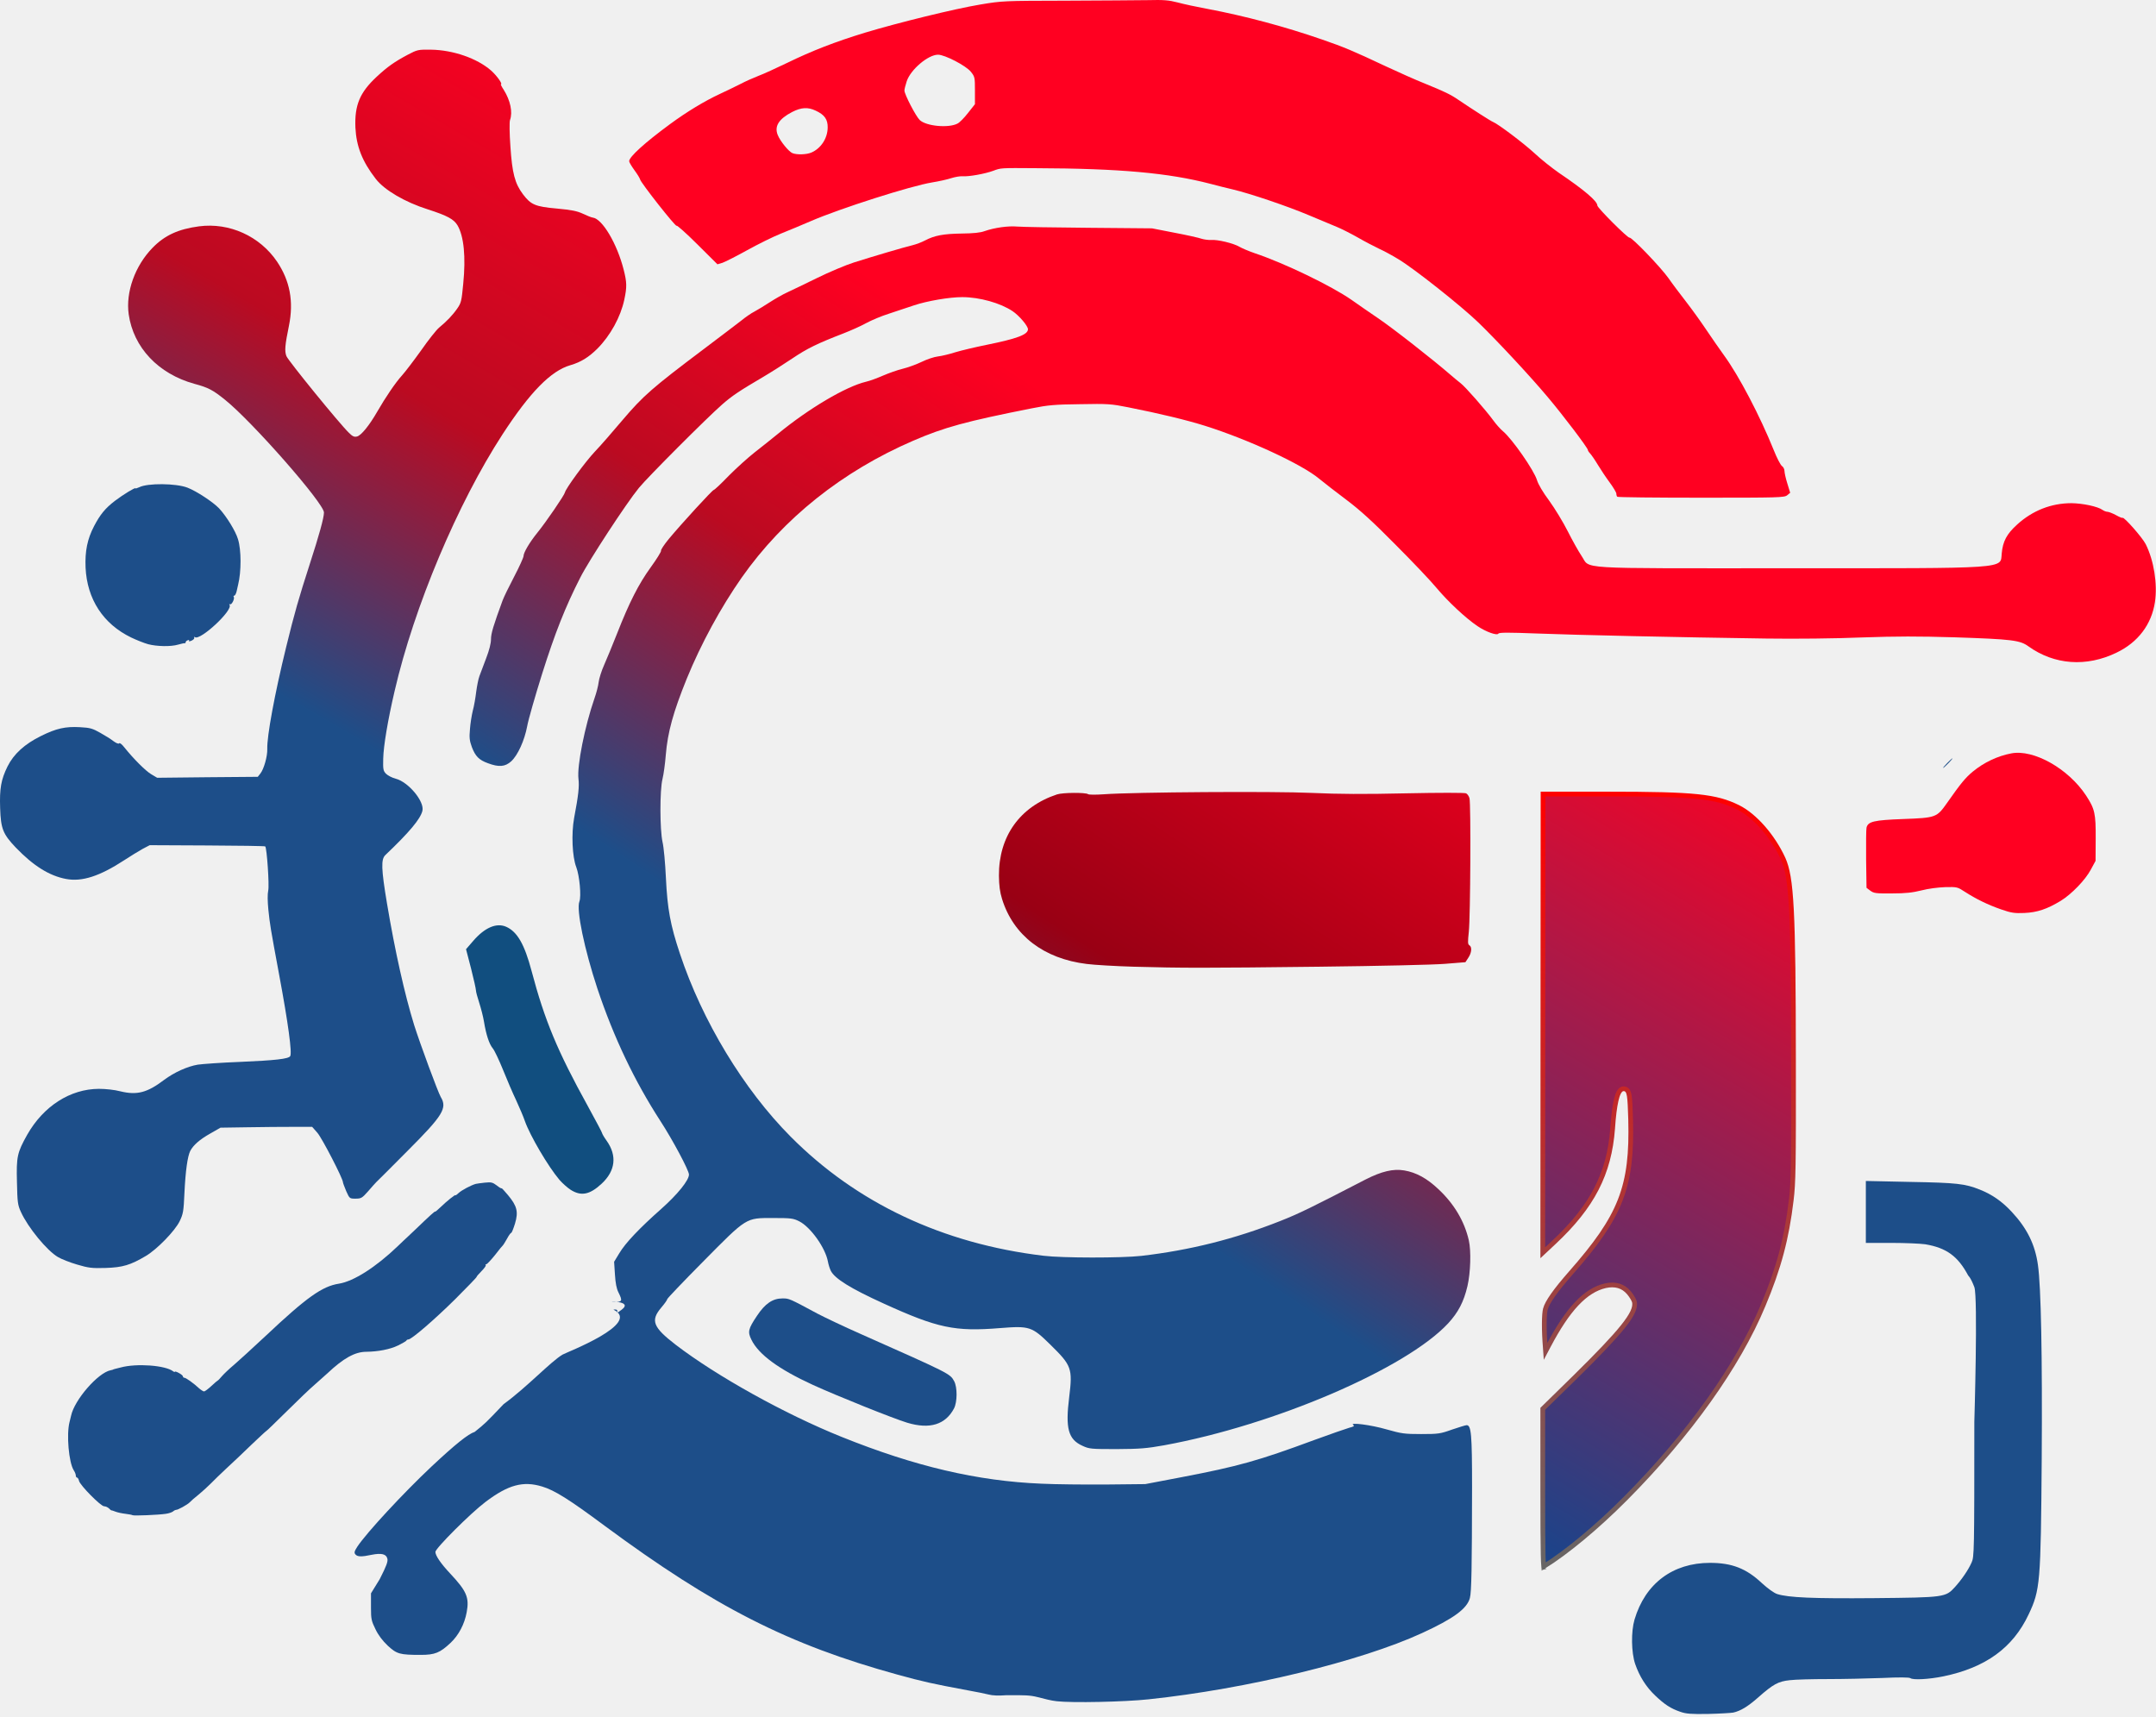
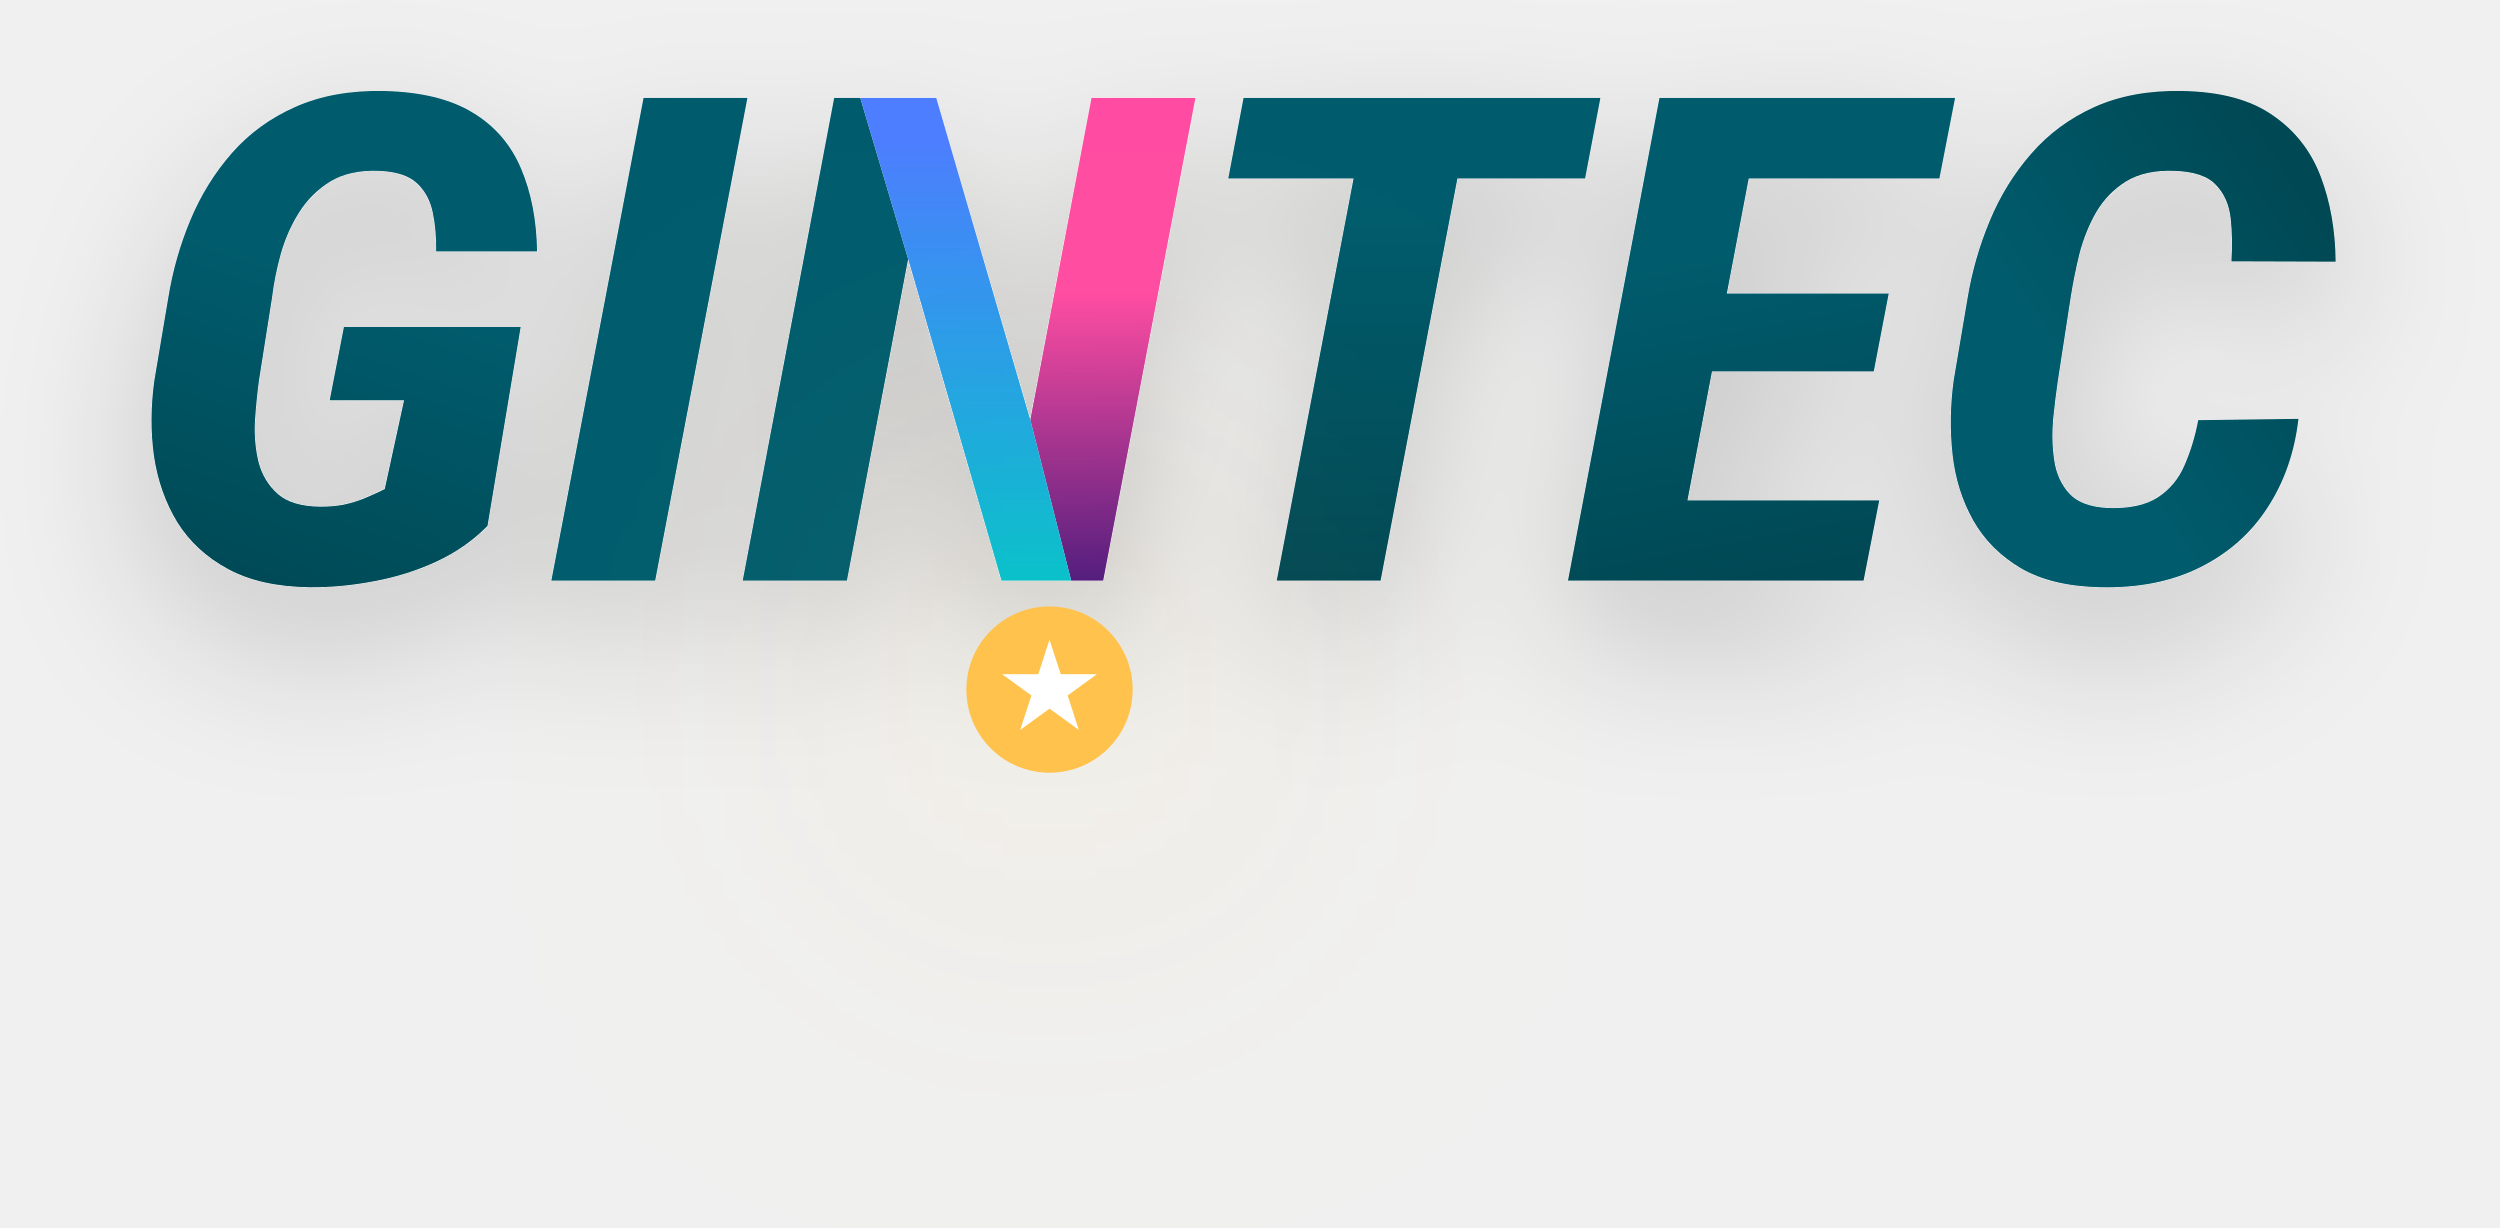
- <svg xmlns="http://www.w3.org/2000/svg" width="456" height="363" viewBox="0 0 456 363" fill="none">
-   <path d="M355.369 362.05C353.332 361.356 352.042 360.488 350.092 358.638C348.141 356.787 346.765 354.589 345.847 351.957C345.015 349.499 344.958 345.103 345.704 342.558C347.969 334.923 353.791 330.556 361.678 330.556C366.296 330.556 369.336 331.742 372.605 334.808C373.896 335.993 375.187 336.919 375.875 337.15C378.227 337.902 383.475 338.133 396.41 338.018C411.266 337.873 411.496 337.844 413.474 335.675C414.88 334.113 416.314 332.06 417.002 330.47C417.547 329.284 417.576 328.272 417.576 300.74C417.576 300.74 418.363 274.285 417.576 272.225C416.789 270.164 416.285 269.795 416.285 269.795C414.105 265.689 411.668 263.925 407.194 263.173C406.19 263.028 402.978 262.883 400.024 262.883H394.632V256.348V249.783L404.039 249.985C413.819 250.159 415.625 250.361 418.723 251.605C421.333 252.646 423.426 254.092 425.491 256.319C428.704 259.76 430.424 263.202 431.027 267.54C431.686 272.109 431.973 286.858 431.83 308.577C431.629 334.865 431.514 336.282 429.048 341.488C425.721 348.545 419.956 352.709 411.037 354.56C407.939 355.196 404.584 355.37 404.039 354.936C403.809 354.762 401.658 354.733 398.073 354.907C395.005 355.023 389.842 355.138 386.601 355.138C383.36 355.138 379.747 355.225 378.571 355.37C376.104 355.63 375.072 356.179 371.802 359.071C369.623 360.98 368.131 361.877 366.583 362.224C366.095 362.31 363.686 362.455 361.248 362.513C357.577 362.571 356.602 362.484 355.369 362.05Z" fill="#1D4E89" />
-   <path d="M223.498 359.823C222.208 359.679 221.189 359.38 219.483 358.956C217.778 358.531 216.778 358.531 212.829 358.551C211.252 358.667 209.933 358.638 209.101 358.406C208.384 358.233 206.462 357.828 204.799 357.539C197.027 356.093 195.392 355.717 189.885 354.213C166.741 347.85 151.139 339.897 127.851 322.69C120.422 317.166 117.296 315.2 114.686 314.419C110.643 313.175 107.488 314.043 102.698 317.658C99.515 320.058 92.087 327.491 92.087 328.243C92.087 329.024 93.234 330.701 95.213 332.812C98.683 336.514 99.285 337.873 98.712 340.967C98.253 343.512 97.019 345.855 95.299 347.474C93.062 349.586 91.972 350.019 88.989 350.019C84.544 350.019 83.942 349.846 82.02 348.082C80.901 347.012 80.012 345.855 79.41 344.582C78.55 342.847 78.464 342.385 78.464 340.129L78.464 337L80.299 334.027C81.733 331.221 82.077 330.267 81.934 329.689C81.704 328.676 80.672 328.445 78.607 328.85C76.456 329.313 75.596 329.284 75.165 328.763C74.879 328.416 74.936 328.127 75.567 327.144C77.546 324.165 85.318 315.778 91.284 310.168C96.389 305.396 98.999 303.314 100.404 302.851C102.698 301 102.698 301 106.5 297C108.5 295.5 108.545 299.329 106.5 297C111.545 293.329 116.447 288.004 119 286.5C119.717 286.066 135.852 279.917 129.743 277C131.608 276.711 129.378 278.591 131.5 277C134.081 275.033 127.851 275.29 129.743 275.348C131.636 275.406 131.722 275.203 130.805 273.353C130.403 272.572 130.174 271.415 130.059 269.535L129.887 266.874L130.977 265.081C132.267 262.912 135.193 259.818 139.896 255.653C143.309 252.617 145.718 249.638 145.718 248.423C145.718 247.556 142.248 241.049 139.667 237.087C134.189 228.613 129.829 219.475 126.359 209.121C123.606 200.792 121.856 192.434 122.545 190.67C122.975 189.571 122.573 185.233 121.885 183.411C121.025 181.213 120.824 176.326 121.426 173.029C122.344 168.171 122.545 166.349 122.344 164.7C122.028 161.924 123.692 153.595 125.728 147.724C126.13 146.596 126.531 145.063 126.617 144.283C126.703 143.531 127.22 141.882 127.765 140.668C128.309 139.453 129.543 136.445 130.518 133.987C133.099 127.393 135.078 123.518 137.63 119.99C138.892 118.255 139.867 116.664 139.81 116.49C139.724 116.317 140.47 115.189 141.445 114.003C144.141 110.764 150.68 103.621 150.967 103.621C151.11 103.621 152.544 102.291 154.121 100.642C155.728 99.023 158.223 96.767 159.628 95.668C161.062 94.569 163.27 92.776 164.561 91.735C171.071 86.385 178.901 81.757 183.146 80.745C183.949 80.572 185.555 79.965 186.759 79.444C187.964 78.923 189.828 78.258 190.918 77.998C192.008 77.738 193.815 77.073 194.904 76.552C196.023 76.002 197.572 75.482 198.346 75.395C199.149 75.308 200.812 74.903 202.074 74.499C203.336 74.123 206.233 73.429 208.527 72.966C215.124 71.635 217.418 70.768 217.418 69.64C217.418 68.946 215.583 66.777 214.177 65.823C211.596 64.087 207.179 62.844 203.508 62.844C200.784 62.844 196.08 63.654 193.327 64.579C191.979 65.013 189.599 65.823 188.021 66.343C186.444 66.835 184.264 67.76 183.146 68.368C182.056 68.975 179.905 69.929 178.413 70.508C172.878 72.648 170.727 73.689 167.515 75.858C165.708 77.073 162.926 78.837 161.349 79.762C156.473 82.625 154.81 83.724 152.745 85.546C149.59 88.293 136.942 100.96 135.135 103.187C132.497 106.397 124.495 118.631 122.717 122.188C119.562 128.377 117.411 133.814 114.658 142.518C113.166 147.29 111.732 152.264 111.503 153.595C110.929 156.631 109.524 159.726 108.119 161.027C106.828 162.184 105.537 162.3 103.214 161.432C101.293 160.738 100.547 159.957 99.802 158.02C99.314 156.66 99.228 156.053 99.4 154.202C99.486 152.988 99.773 151.223 100.002 150.298C100.26 149.373 100.576 147.551 100.719 146.307C100.891 145.063 101.178 143.56 101.408 142.981C101.608 142.403 102.239 140.725 102.813 139.251C103.473 137.544 103.845 136.098 103.845 135.202C103.845 133.987 104.362 132.281 106.283 127.046C106.541 126.323 107.66 124.039 108.75 121.956C109.839 119.874 110.729 117.908 110.729 117.618C110.729 116.866 112.019 114.697 113.654 112.673C115.489 110.417 119.361 104.749 119.476 104.171C119.648 103.332 123.749 97.721 125.814 95.523C126.961 94.338 129.6 91.301 131.722 88.785C136.053 83.695 137.975 82.018 148.73 73.92C152.2 71.317 155.785 68.57 156.731 67.847C157.649 67.095 158.94 66.199 159.599 65.88C160.23 65.533 161.693 64.666 162.783 63.943C163.901 63.22 165.565 62.266 166.511 61.832C167.458 61.398 170.297 60.039 172.821 58.795C175.345 57.551 178.844 56.077 180.564 55.527C184.465 54.283 191.319 52.259 193.04 51.854C193.757 51.681 194.904 51.247 195.621 50.871C197.658 49.801 199.522 49.454 203.365 49.396C205.889 49.367 207.352 49.222 208.269 48.876C210.363 48.153 213.202 47.748 215.181 47.921C216.185 48.008 222.982 48.124 230.324 48.181L243.66 48.297L248.393 49.222C251.002 49.714 253.584 50.293 254.129 50.495C254.674 50.669 255.591 50.784 256.165 50.755C257.513 50.64 260.897 51.449 262.159 52.201C262.704 52.519 264.138 53.127 265.314 53.532C271.709 55.672 281.604 60.472 285.849 63.422C287.397 64.521 289.921 66.256 291.413 67.269C294.51 69.351 302.971 75.974 306.814 79.299C307.473 79.878 308.42 80.659 308.907 81.034C309.911 81.787 314.242 86.732 315.848 88.93C316.422 89.74 317.339 90.752 317.884 91.214C319.834 92.834 324.481 99.514 325.083 101.568C325.341 102.435 326.345 104.142 327.664 105.906C328.84 107.525 330.618 110.446 331.593 112.384C332.568 114.321 333.888 116.664 334.49 117.561C336.498 120.452 332.167 120.192 377.739 120.192C425.434 120.192 423.054 120.366 423.369 117.069C423.599 114.495 424.43 112.933 426.639 110.938C429.88 107.988 433.837 106.426 438.111 106.426C440.491 106.455 443.675 107.12 444.678 107.843C444.994 108.075 445.482 108.248 445.74 108.248C445.998 108.248 446.801 108.566 447.518 108.942C448.235 109.347 448.866 109.608 448.923 109.521C449.21 109.26 453.139 113.714 453.827 115.102C455.548 118.515 456.351 123.547 455.778 127.335C455.061 132.078 452.193 135.867 447.661 138.036C441.294 141.13 434.497 140.639 429.019 136.706C427.212 135.404 425.578 135.202 413.446 134.797C405.674 134.565 401.228 134.565 393.8 134.826C388.236 135.057 379.718 135.144 373.581 135.057C354.996 134.797 333.113 134.305 324.997 133.987C319.06 133.756 317.081 133.756 316.909 134.016C316.622 134.479 314.271 133.64 312.492 132.425C309.997 130.748 306.24 127.22 303.888 124.415C302.655 122.911 298.697 118.746 295.112 115.16C290.323 110.302 287.598 107.843 284.788 105.732C282.665 104.142 280.055 102.117 278.965 101.221C275.323 98.184 264.023 92.95 254.846 90.058C250.974 88.843 245.238 87.455 238.641 86.153C235.028 85.43 234.339 85.373 228.46 85.488C223.039 85.546 221.605 85.691 218.279 86.356C204.254 89.132 199.723 90.376 193.155 93.21C178.155 99.688 165.679 109.636 156.875 122.159C152.458 128.463 148.271 136.156 145.259 143.531C142.391 150.616 141.215 154.838 140.814 159.697C140.671 161.548 140.355 163.804 140.126 164.729C139.523 167.1 139.552 175.487 140.126 178.09C140.384 179.131 140.699 182.573 140.843 185.696C141.158 192.261 141.789 195.673 143.797 201.689C148.529 215.946 157.276 230.406 167.228 240.413C181.195 254.468 199.407 263.057 220.716 265.602C224.732 266.094 237.207 266.094 241.366 265.631C251.605 264.445 261.127 262.074 270.763 258.256C274.663 256.724 277.388 255.393 288.831 249.465C292.187 247.758 294.682 247.151 297.005 247.556C299.558 247.99 301.823 249.233 304.261 251.547C307.559 254.641 309.739 258.314 310.657 262.334C311.173 264.59 311.03 269.188 310.37 272.022C309.596 275.348 308.42 277.575 306.298 279.888C297.407 289.461 269.644 301.405 246.242 305.685C242.513 306.35 241.165 306.466 236.204 306.495C230.754 306.495 230.382 306.466 228.948 305.801C225.936 304.441 225.305 302.128 226.137 295.505C226.883 289.432 226.653 288.825 222.208 284.458C218.25 280.554 217.762 280.409 211.51 280.901C201.96 281.682 198.289 280.901 186.874 275.695C179.876 272.514 176.549 270.432 175.717 268.783C175.517 268.378 175.23 267.511 175.115 266.874C174.599 263.954 171.444 259.529 169.035 258.314C167.773 257.678 167.286 257.62 163.5 257.62C157.678 257.62 158.051 257.389 148.672 266.874C144.514 271.068 141.129 274.625 141.129 274.77C141.129 274.943 140.556 275.753 139.839 276.592C137.544 279.31 138.118 280.727 142.879 284.4C151.598 291.081 166.024 299.091 177.955 303.892C193.528 310.168 206.778 313.262 220.286 313.812C223.212 313.956 229.349 314.014 233.909 313.985L242.226 313.898L249.97 312.423C261.901 310.139 266.146 308.953 277.933 304.586C281.317 303.343 284.673 302.186 285.361 301.983C286.308 301.752 286.537 301.607 286.222 301.405C285.304 300.769 290.007 301.376 293.277 302.33C296.432 303.227 297.063 303.314 300.59 303.314C304.204 303.314 304.634 303.256 307.129 302.359C308.592 301.868 309.969 301.434 310.198 301.434C311.173 301.434 311.345 303.343 311.345 314.592C311.317 331.655 311.23 336.687 310.886 337.989C310.284 340.245 307.473 342.327 300.734 345.421C287.77 351.379 263.736 357.221 242.943 359.418C237.838 359.968 226.739 360.199 223.498 359.823Z" fill="url(#paint0_linear_57_31)" />
-   <path d="M333.176 291.235L333.177 291.234C338.052 286.434 341.284 283.046 343.237 280.606C344.212 279.386 344.886 278.383 345.285 277.541C345.681 276.705 345.834 275.967 345.673 275.314L345.669 275.302L345.666 275.289C345.589 275.037 345.417 274.71 345.222 274.395C345.02 274.069 344.77 273.716 344.509 273.406L344.505 273.403C343.889 272.686 343.163 272.2 342.318 271.957C341.477 271.716 340.552 271.723 339.548 271.938L339.548 271.938L339.54 271.94C335.289 272.92 331.585 276.929 327.508 284.658L326.893 285.825L326.843 285.117L326.843 285.117L326.843 285.11C326.686 283.229 326.615 281.429 326.622 279.96C326.63 278.469 326.717 277.374 326.856 276.868L326.856 276.867C327.047 276.159 327.558 275.198 328.453 273.926C329.341 272.664 330.583 271.132 332.198 269.287C337.485 263.289 340.766 258.724 342.667 253.862C344.57 248.992 345.071 243.868 344.884 236.784L344.884 236.784C344.813 234.222 344.741 232.68 344.595 231.779C344.523 231.338 344.423 230.973 344.242 230.713C344.144 230.572 344.019 230.456 343.86 230.379C343.704 230.304 343.548 230.282 343.409 230.282C342.899 230.282 342.575 230.698 342.38 231.059C342.164 231.459 341.981 232.018 341.822 232.704C341.501 234.084 341.248 236.104 341.075 238.7C340.368 248.184 336.825 255.128 328.642 262.779L328.642 262.779L326.3 264.969L326.328 216.785L326.357 167.947H339.996C358.526 167.947 362.872 168.42 367.622 170.758C371.133 172.515 374.935 176.835 377.14 181.622C378.017 183.585 378.567 186.231 378.893 192.464C379.218 198.692 379.318 208.439 379.333 224.565V224.565C379.362 246.939 379.303 250.166 378.849 253.857L378.849 253.859C377.879 261.995 376.228 268.197 372.89 276.137L372.89 276.139C367.587 288.873 357.193 303.454 343.829 316.901L343.829 316.901C337.803 322.977 331.342 328.317 326.485 331.341C326.441 330.835 326.406 330.019 326.378 328.792C326.321 326.228 326.3 321.925 326.3 315.055V297.971L333.176 291.235ZM326.56 331.878C326.56 331.878 326.559 331.875 326.558 331.87C326.56 331.875 326.56 331.878 326.56 331.878Z" fill="url(#paint1_linear_57_31)" stroke="url(#paint2_linear_57_31)" />
-   <path d="M191.864 300.913C188.91 300.017 177.094 295.274 171.96 292.931C164.704 289.606 160.431 286.482 158.911 283.33C158.108 281.681 158.251 281.074 160.087 278.327C161.807 275.724 163.413 274.625 165.507 274.625C166.912 274.625 166.912 274.625 172.935 277.864C174.427 278.645 178.499 280.582 181.969 282.115C200.841 290.502 200.956 290.531 201.816 292.15C202.504 293.452 202.476 296.517 201.787 297.877C199.98 301.318 196.654 302.359 191.864 300.913Z" fill="#1D4E89" />
-   <path d="M120.709 251.663C119.992 251.2 118.931 250.245 118.329 249.551C115.948 246.746 112.105 240.21 111.015 237.116C110.728 236.248 109.897 234.311 109.208 232.807C108.491 231.303 107.229 228.382 106.398 226.3C105.566 224.246 104.591 222.164 104.218 221.73C103.472 220.834 102.813 218.867 102.354 216.033C102.182 214.992 101.723 213.228 101.35 212.071C100.977 210.943 100.662 209.757 100.662 209.468C100.662 209.179 100.203 207.097 99.629 204.841L98.568 200.763L100.117 198.97C102.555 196.165 105.021 195.124 107.057 196.02C109.409 197.062 110.929 199.722 112.42 205.333C115.202 215.831 117.898 222.309 124.351 233.992C125.986 236.971 127.334 239.516 127.334 239.632C127.334 239.776 127.764 240.528 128.309 241.28C130.546 244.433 130.173 247.643 127.248 250.361C124.724 252.704 122.917 253.051 120.709 251.663Z" fill="#114E7F" />
-   <path d="M239.76 204.465C235.888 204.349 231.442 204.089 229.865 203.887C220.773 202.788 214.32 197.842 211.94 190.15C211.481 188.675 211.309 187.344 211.28 185.233C211.223 176.904 215.697 170.629 223.555 168.026C224.76 167.621 229.607 167.592 230.123 167.968C230.295 168.113 231.787 168.113 233.45 167.997C239.702 167.534 269.501 167.332 277.474 167.708C283.066 167.968 288.602 167.997 297.406 167.795C304.376 167.65 309.796 167.65 310.083 167.795C310.37 167.939 310.685 168.402 310.8 168.836C311.115 169.963 311.001 193.996 310.657 197.09C310.427 199.231 310.427 199.722 310.771 199.925C311.374 200.272 311.259 201.544 310.542 202.585L309.94 203.511L305.609 203.858C303.171 204.06 291.556 204.32 279.051 204.465C254.53 204.754 250.084 204.754 239.76 204.465Z" fill="url(#paint3_linear_57_31)" />
-   <path d="M423.254 192.348C420.415 191.364 417.891 190.121 415.568 188.617C414.019 187.605 413.933 187.576 411.409 187.634C409.889 187.692 407.824 187.952 406.39 188.328C404.526 188.79 403.064 188.964 400.167 188.964C396.754 188.993 396.324 188.935 395.578 188.386L394.775 187.778L394.689 181.734C394.66 178.408 394.689 175.4 394.775 175.053C395.091 173.752 396.324 173.463 402.519 173.231C409.488 172.971 409.631 172.913 411.811 169.819C414.736 165.654 415.683 164.498 417.26 163.196C419.612 161.259 422.48 159.899 425.377 159.35C430.109 158.424 437.451 162.56 441.208 168.257C443.072 171.12 443.273 172.046 443.244 177.425L443.216 182.081L442.212 183.932C441.065 186.101 438.139 189.138 435.816 190.555C432.948 192.29 430.854 192.984 428.187 193.1C426.065 193.186 425.434 193.1 423.254 192.348Z" fill="#FF0021" />
-   <path d="M342.061 105.067C341.946 104.98 341.86 104.662 341.86 104.402C341.86 104.171 341.229 103.1 340.484 102.088C339.709 101.047 338.591 99.37 337.96 98.329C337.358 97.317 336.612 96.246 336.354 95.957C336.067 95.668 335.838 95.321 335.838 95.176C335.838 94.743 330.503 87.715 327.348 83.984C323.563 79.473 316.708 72.127 312.722 68.252C309.165 64.81 299.271 56.944 295.829 54.862C294.567 54.081 292.703 53.069 291.67 52.606C290.638 52.114 288.573 51.044 287.082 50.177C285.59 49.338 283.64 48.355 282.78 48.008C281.919 47.661 279.281 46.562 276.9 45.55C272.34 43.612 264.281 40.894 260.696 40.055C259.52 39.795 257.398 39.245 255.964 38.869C247.188 36.584 236.834 35.63 219.11 35.572C211.51 35.514 211.711 35.514 210.076 36.122C208.355 36.758 204.885 37.394 203.566 37.279C203.049 37.25 201.988 37.423 201.185 37.683C200.411 37.944 198.604 38.349 197.17 38.58C192.667 39.303 177.639 44.104 171.501 46.764C169.694 47.545 166.855 48.731 165.192 49.396C163.528 50.061 160.316 51.652 158.022 52.924C155.727 54.197 153.376 55.383 152.802 55.585L151.741 55.903L147.496 51.681C145.173 49.367 143.194 47.603 143.108 47.748C142.907 48.037 135.565 38.696 135.393 37.973C135.336 37.712 134.791 36.816 134.189 36.006C133.586 35.167 133.07 34.329 133.07 34.097C133.07 33.172 136.397 30.164 141.703 26.26C145.288 23.628 148.959 21.401 152.314 19.84C153.634 19.233 155.584 18.278 156.616 17.758C157.649 17.208 159.37 16.456 160.402 16.051C161.435 15.675 164.188 14.403 166.54 13.275C171.702 10.759 176.606 8.85 182.945 6.913C189.943 4.801 201.931 1.852 207.351 0.955C211.997 0.174 212.284 0.174 225.42 0.145C232.762 0.116 240.563 0.059 242.771 0.03C246.098 -0.057 247.188 0.03 249.081 0.521C250.343 0.868 253.182 1.476 255.39 1.88C263.22 3.355 271.709 5.611 279.625 8.359C284.242 9.949 286.164 10.759 293.104 14.027C295.714 15.242 299.443 16.919 301.422 17.7C305.466 19.348 306.814 19.984 308.448 21.112C311.23 22.992 315.36 25.653 315.79 25.797C316.823 26.202 322.215 30.251 324.566 32.42C325.943 33.721 328.266 35.543 329.671 36.527C335.063 40.171 337.845 42.542 337.845 43.467C337.845 43.959 344.27 50.379 344.642 50.264C345.101 50.119 351.268 56.539 352.902 58.853C353.677 59.981 355.34 62.179 356.573 63.769C357.807 65.36 359.728 68.02 360.847 69.698C361.965 71.375 363.686 73.833 364.661 75.193C367.787 79.473 372.233 87.975 375.129 95.147C375.789 96.825 376.592 98.358 376.879 98.56C377.194 98.763 377.424 99.254 377.424 99.63C377.424 99.977 377.682 101.192 378.026 102.262L378.628 104.228L377.997 104.749C377.395 105.241 376.248 105.269 359.814 105.269C350.149 105.269 342.147 105.183 342.061 105.067ZM171.587 32.275C173.624 31.408 175.029 29.268 175.058 26.983C175.086 25.248 174.398 24.265 172.505 23.397C170.87 22.616 169.465 22.703 167.543 23.686C164.704 25.161 163.729 26.723 164.503 28.574C165.048 29.904 166.826 32.073 167.601 32.391C168.547 32.767 170.555 32.709 171.587 32.275ZM202.504 26.144C202.935 25.942 203.938 24.93 204.741 23.889L206.204 22.038V19.146C206.204 16.369 206.175 16.225 205.344 15.184C204.34 13.911 199.837 11.569 198.403 11.569C196.309 11.569 192.61 14.692 191.778 17.179C191.52 17.96 191.29 18.857 191.29 19.146C191.29 19.956 193.728 24.64 194.531 25.392C195.908 26.694 200.611 27.128 202.504 26.144Z" fill="#FF0021" />
-   <path d="M367.392 356.129C367.45 356.071 368.023 355.58 368.654 355.03L369.801 354.018L368.826 355.117C368.281 355.695 367.708 356.187 367.536 356.187C367.392 356.187 367.335 356.158 367.392 356.129Z" fill="#1D4E89" />
-   <path d="M28.022 320.471C27.964 320.413 27.305 320.268 26.53 320.182C25.785 320.095 24.838 319.892 24.408 319.719C23.978 319.545 23.605 319.43 23.548 319.459C23.519 319.459 23.261 319.285 23.032 319.025C22.773 318.793 22.343 318.591 22.028 318.591C21.311 318.591 16.98 314.195 16.722 313.241C16.636 312.836 16.435 312.518 16.292 312.518C16.148 312.518 16.034 312.315 16.034 312.084C16.034 311.824 15.833 311.332 15.603 310.985C14.542 309.337 14.026 303.35 14.714 300.747C14.8 300.371 14.944 299.793 15.03 299.446C15.747 296.062 20.737 290.336 23.404 289.816C23.691 289.758 23.921 289.7 23.921 289.671C23.921 289.642 24.121 289.584 24.351 289.526C24.58 289.469 25.096 289.324 25.498 289.237C28.882 288.312 35.02 288.774 36.626 290.047C36.798 290.192 36.97 290.249 36.97 290.134C36.97 290.018 37.371 290.134 37.83 290.394C38.318 290.654 38.691 290.972 38.691 291.117C38.691 291.291 38.834 291.406 39.006 291.406C39.322 291.406 40.956 292.563 42.132 293.662C42.534 294.009 42.993 294.298 43.165 294.298C43.337 294.298 44.025 293.778 44.714 293.141C45.402 292.505 46.004 291.985 46.062 291.985C46.119 291.985 46.52 291.58 46.951 291.059C47.381 290.568 48.499 289.497 49.474 288.688C50.421 287.878 53.461 285.102 56.214 282.528C64.876 274.372 68.145 272.059 71.673 271.509C74.799 271.018 79.502 268.01 84.148 263.556C85.181 262.573 86.013 261.763 86.013 261.792C86.013 261.792 86.844 261.011 87.848 260.057C90.917 257.107 92.035 256.095 92.035 256.268C92.035 256.355 92.523 255.95 93.125 255.372C94.531 254.013 96.338 252.567 96.338 252.798C96.338 252.885 96.624 252.682 96.997 252.335C97.6 251.757 99.664 250.658 100.64 250.398C100.869 250.34 101.758 250.224 102.561 250.137C103.909 249.993 104.196 250.08 105.085 250.745C105.63 251.178 106.089 251.439 106.089 251.323C106.089 251.236 106.691 251.873 107.437 252.769C109.358 255.083 109.674 256.297 108.928 258.784C108.584 259.883 108.24 260.751 108.125 260.751C108.01 260.751 107.609 261.3 107.236 261.995C106.863 262.66 106.49 263.267 106.404 263.354C106.289 263.441 105.515 264.366 104.683 265.465C103.823 266.535 102.991 267.403 102.848 267.403C102.676 267.403 102.647 267.489 102.733 267.605C102.848 267.692 102.418 268.27 101.815 268.878C101.213 269.485 100.754 270.034 100.812 270.063C100.869 270.121 98.804 272.261 96.251 274.806C91.921 279.086 87.045 283.309 86.357 283.309C86.185 283.309 86.013 283.395 85.955 283.54C85.927 283.656 85.095 284.118 84.177 284.581C82.514 285.391 79.99 285.882 77.495 285.911C75.057 285.911 72.648 287.271 69.235 290.481C68.604 291.059 67.371 292.158 66.51 292.91C65.65 293.633 63.011 296.149 60.688 298.463C58.337 300.776 56.386 302.685 56.3 302.685C56.243 302.685 54.866 303.958 53.231 305.519C51.625 307.081 49.274 309.308 48.012 310.464C46.75 311.65 45.201 313.125 44.57 313.79C43.939 314.427 42.763 315.497 41.989 316.133C41.186 316.769 40.354 317.492 40.125 317.752C39.666 318.244 37.515 319.43 37.228 319.343C37.142 319.343 36.855 319.459 36.626 319.661C36.396 319.863 35.708 320.095 35.077 320.182C33.614 320.413 28.194 320.644 28.022 320.471Z" fill="#1D4E89" />
-   <path d="M16.292 267.46C14.8 267.027 12.965 266.304 12.248 265.87C9.925 264.511 5.91 259.623 4.418 256.326C3.759 254.88 3.673 254.331 3.586 250.022C3.443 244.614 3.644 243.775 5.766 239.986C9.208 233.942 14.858 230.327 20.909 230.298C22.343 230.298 24.236 230.501 25.441 230.819C28.997 231.686 31.148 231.108 34.733 228.39C36.827 226.828 39.608 225.555 41.846 225.179C42.878 225.035 46.865 224.746 50.736 224.601C58.164 224.283 61.032 223.965 61.377 223.386C61.807 222.721 60.947 216.388 59.054 206.237C57.161 196.028 57.103 195.652 56.759 192.413C56.587 190.62 56.558 189.145 56.73 188.364C56.989 187.265 56.444 179.37 56.099 179.023C56.042 178.936 50.507 178.85 43.825 178.821L31.664 178.763L30.173 179.544C29.341 180.006 27.592 181.076 26.272 181.944C21.081 185.328 17.353 186.542 13.969 185.906C10.412 185.241 7.028 183.101 3.328 179.254C0.604 176.391 0.174 175.263 0.03 170.925C-0.113 166.761 0.231 164.881 1.579 162.134C2.898 159.473 5.221 157.362 8.692 155.656C11.904 154.065 13.825 153.631 16.923 153.805C19.045 153.921 19.561 154.065 21.196 154.991C22.229 155.569 23.49 156.35 24.035 156.784C24.638 157.217 25.096 157.391 25.211 157.217C25.326 157.044 25.814 157.449 26.33 158.114C28.28 160.543 30.804 163.059 31.98 163.753L33.242 164.505L43.882 164.39L54.522 164.303L55.067 163.609C55.813 162.683 56.587 159.936 56.53 158.403C56.444 155.714 58.078 146.835 60.516 136.887C62.294 129.599 63.212 126.447 65.507 119.332C67.514 113.143 68.518 109.499 68.518 108.4C68.518 106.463 53.404 89.227 47.61 84.57C45.029 82.488 44.054 81.968 41.129 81.187C33.471 79.076 28.223 73.494 27.219 66.466C26.559 61.781 28.567 56.2 32.267 52.411C34.819 49.78 37.716 48.449 42.104 47.871C48.528 47.032 54.952 49.953 58.595 55.332C61.319 59.381 62.151 63.748 61.118 68.867C60.258 73.06 60.172 74.246 60.574 75.316C60.918 76.241 71.787 89.603 73.795 91.54C74.57 92.321 74.942 92.466 75.516 92.321C76.376 92.118 78.097 90.007 79.761 87.115C81.539 84.021 83.69 80.869 85.009 79.423C85.669 78.7 87.475 76.328 89.053 74.13C90.602 71.903 92.322 69.734 92.896 69.272C94.473 67.97 95.735 66.669 96.71 65.252C97.542 64.066 97.628 63.661 97.972 60.046C98.546 54.32 98.116 49.982 96.768 47.668C95.993 46.367 94.617 45.615 90.487 44.285C85.64 42.752 81.309 40.207 79.474 37.836C76.606 34.134 75.373 30.953 75.172 27.02C74.971 22.248 76.09 19.558 79.703 16.203C81.94 14.121 83.46 13.051 86.242 11.576C88.278 10.506 88.422 10.477 91.118 10.506C95.85 10.564 100.955 12.357 103.88 14.931C105.085 16.001 106.376 17.823 105.945 17.823C105.859 17.823 106.117 18.372 106.548 19.009C107.953 21.265 108.469 23.723 107.867 25.4C107.724 25.776 107.752 28.234 107.953 30.982C108.326 36.65 108.899 38.819 110.62 41.104C112.284 43.301 113.201 43.706 117.79 44.111C120.888 44.401 122.064 44.632 123.297 45.21C124.157 45.615 125.075 45.991 125.362 46.02C127.369 46.251 130.495 51.486 131.901 57.01C132.589 59.699 132.618 60.682 132.044 63.372C131.27 67.016 129.119 70.949 126.337 73.754C124.53 75.547 122.867 76.588 120.687 77.225C116.528 78.41 112.112 82.922 106.29 91.858C96.768 106.521 87.59 128.297 83.46 146.17C82.026 152.301 81.109 157.796 81.051 160.456C80.994 162.683 81.051 163.03 81.625 163.638C81.998 164.014 82.915 164.505 83.718 164.708C86.386 165.402 89.827 169.537 89.34 171.504C88.909 173.239 86.586 176.015 81.51 180.845C80.564 181.742 80.621 183.737 81.854 191.112C83.546 201.205 85.583 210.286 87.59 216.793C88.852 220.784 92.638 231.021 93.212 232.005C94.645 234.376 93.699 235.909 86.185 243.428C82.801 246.84 79.818 249.819 79.56 250.051C79.33 250.282 78.527 251.178 77.81 252.017C76.577 253.405 76.376 253.521 75.2 253.521C73.939 253.521 73.939 253.521 73.222 251.93C72.849 251.034 72.533 250.195 72.533 250.051C72.533 249.27 68.117 240.738 67.141 239.61L66.023 238.338H62.036C59.828 238.338 55.497 238.367 52.343 238.425L46.635 238.512L44.513 239.726C42.247 240.999 40.899 242.184 40.239 243.428C39.666 244.585 39.236 247.592 39.006 252.393C38.834 256.211 38.748 256.731 38.002 258.293C36.999 260.346 33.242 264.221 30.861 265.638C27.592 267.576 25.957 268.068 22.343 268.183C19.418 268.27 18.73 268.183 16.292 267.46Z" fill="url(#paint4_linear_57_31)" />
-   <path d="M411.818 161.411C412.363 160.861 412.85 160.399 412.936 160.399C413.022 160.399 412.649 160.861 412.104 161.411C411.559 161.96 411.072 162.423 410.986 162.423C410.9 162.423 411.273 161.96 411.818 161.411Z" fill="#1D4E89" />
-   <path d="M31.32 136.25C30.488 136.019 28.882 135.383 27.735 134.833C21.827 131.97 18.414 126.736 18.099 120.055C17.955 116.556 18.471 114.011 19.905 111.264C21.196 108.805 22.257 107.504 24.294 105.942C26.043 104.612 28.653 103.021 28.653 103.282C28.653 103.368 28.997 103.253 29.456 103.05C31.234 102.154 37.228 102.212 39.637 103.137C41.53 103.86 45.058 106.174 46.348 107.533C47.897 109.21 49.819 112.305 50.335 114.04C51.052 116.353 51.052 120.894 50.364 123.67C50.306 123.902 50.163 124.538 50.048 125.058C49.933 125.55 49.704 125.984 49.561 125.984C49.389 125.984 49.331 126.099 49.446 126.244C49.675 126.649 48.987 128.008 48.643 127.806C48.471 127.719 48.442 127.777 48.557 127.95C49.274 129.107 42.391 135.498 41.243 134.775C41.043 134.66 40.985 134.689 41.071 134.862C41.186 135.036 40.928 135.296 40.526 135.498C40.125 135.672 39.867 135.701 39.981 135.527C40.068 135.354 39.953 135.325 39.723 135.412C39.465 135.498 39.264 135.701 39.264 135.846C39.264 135.99 39.178 136.077 39.064 136.048C38.92 136.019 38.318 136.164 37.687 136.337C36.167 136.8 33.184 136.742 31.32 136.25Z" fill="#1D4E89" />
+ <svg xmlns="http://www.w3.org/2000/svg" width="165" height="81" viewBox="0 0 165 81" fill="none">
+   <g filter="url(#filter0_d_4449_5604)">
+     <path d="M145.083 27.731L151.699 27.643C151.442 29.86 150.761 31.815 149.654 33.507C148.563 35.199 147.08 36.512 145.203 37.446C143.343 38.379 141.145 38.817 138.611 38.758C136.494 38.715 134.754 38.299 133.39 37.511C132.027 36.709 130.977 35.659 130.239 34.36C129.501 33.048 129.044 31.596 128.867 30.006C128.691 28.402 128.715 26.768 128.94 25.105L129.854 19.701C130.143 17.936 130.632 16.229 131.321 14.581C132.011 12.918 132.925 11.437 134.064 10.139C135.203 8.826 136.598 7.798 138.25 7.054C139.918 6.31 141.843 5.96 144.024 6.004C146.542 6.047 148.531 6.58 149.991 7.601C151.466 8.607 152.525 9.957 153.167 11.649C153.808 13.341 154.137 15.215 154.153 17.272L147.272 17.25C147.336 16.258 147.32 15.317 147.224 14.428C147.128 13.523 146.807 12.787 146.262 12.218C145.732 11.634 144.81 11.32 143.495 11.277C142.212 11.233 141.153 11.466 140.319 11.977C139.501 12.488 138.844 13.166 138.346 14.012C137.865 14.858 137.496 15.777 137.24 16.769C136.999 17.761 136.807 18.723 136.662 19.657L135.82 25.127C135.708 25.886 135.604 26.732 135.508 27.665C135.427 28.599 135.451 29.503 135.58 30.378C135.708 31.253 136.037 31.983 136.566 32.566C137.095 33.15 137.954 33.471 139.14 33.529C140.536 33.573 141.626 33.339 142.412 32.829C143.198 32.318 143.784 31.618 144.169 30.728C144.57 29.824 144.874 28.825 145.083 27.731Z" fill="url(#paint0_linear_4449_5604)" />
+     <path d="M124.031 33.026L122.997 38.321H108.225L109.211 33.026H124.031ZM116.429 6.463L110.366 38.321H103.485L109.524 6.463H116.429ZM124.657 19.372L123.67 24.514H110.847L111.81 19.372H124.657ZM129.036 6.463L128.001 11.78H113.253L114.288 6.463H129.036Z" fill="url(#paint1_linear_4449_5604)" />
+     <path d="M97.207 6.463L91.12 38.321H84.263L90.35 6.463H97.207ZM105.627 6.463L104.617 11.78H81.064L82.074 6.463H105.627Z" fill="url(#paint2_linear_4449_5604)" />
+     <path d="M49.33 6.463L43.243 38.321H36.387L42.474 6.463H49.33Z" fill="#005C6D" />
+     <path d="M34.365 21.582L32.176 34.711C31.214 35.688 30.083 36.475 28.784 37.074C27.485 37.672 26.113 38.102 24.67 38.364C23.226 38.642 21.807 38.773 20.412 38.758C18.262 38.729 16.474 38.328 15.046 37.555C13.619 36.782 12.504 35.754 11.702 34.47C10.916 33.172 10.403 31.72 10.163 30.116C9.938 28.511 9.946 26.841 10.187 25.105L11.101 19.679C11.39 17.885 11.879 16.163 12.569 14.515C13.258 12.867 14.172 11.393 15.311 10.095C16.45 8.797 17.845 7.783 19.497 7.054C21.165 6.31 23.114 5.96 25.343 6.004C27.782 6.062 29.73 6.536 31.19 7.426C32.649 8.301 33.716 9.534 34.389 11.124C35.063 12.699 35.416 14.522 35.448 16.594H28.784C28.8 15.689 28.728 14.843 28.567 14.056C28.407 13.253 28.062 12.604 27.533 12.108C27.004 11.598 26.154 11.32 24.983 11.277C23.716 11.233 22.657 11.466 21.807 11.977C20.973 12.488 20.291 13.159 19.762 13.99C19.233 14.821 18.824 15.74 18.535 16.747C18.262 17.739 18.07 18.701 17.958 19.635L17.091 25.127C16.979 25.958 16.891 26.848 16.827 27.796C16.779 28.744 16.859 29.649 17.067 30.509C17.292 31.355 17.717 32.056 18.343 32.61C18.968 33.15 19.898 33.427 21.133 33.441C21.695 33.441 22.208 33.398 22.673 33.31C23.154 33.208 23.611 33.069 24.044 32.894C24.494 32.705 24.943 32.501 25.392 32.282L26.667 26.418H21.759L22.697 21.582H34.365Z" fill="url(#paint3_linear_4449_5604)" />
+     <path fill-rule="evenodd" clip-rule="evenodd" d="M55.897 38.321L59.939 17.097L56.779 6.463H55.055L49.017 38.321H55.897Z" fill="#005C6D" />
+     <path d="M72.811 38.321L78.897 6.463H72.041L67.999 27.709L69.349 33.014L70.698 38.321H72.811Z" fill="url(#paint4_linear_4449_5604)" />
+     <path d="M59.939 17.097L66.098 38.321H70.698L69.349 33.014L67.999 27.709L61.792 6.463H56.779L59.939 17.097Z" fill="url(#paint5_linear_4449_5604)" />
+   </g>
+   <g filter="url(#filter1_d_4449_5604)">
+     <circle cx="69.268" cy="45.512" r="5.488" fill="#FFC24C" />
+   </g>
+   <path d="M69.268 42.22L70.007 44.495H72.4L70.464 45.901L71.204 48.176L69.268 46.77L67.333 48.176L68.072 45.901L66.137 44.495H68.529L69.268 42.22Z" fill="white" />
  <defs>
-     <linearGradient id="paint0_linear_57_31" x1="270.778" y1="116.031" x2="198.278" y2="225.531" gradientUnits="userSpaceOnUse">
-       <stop stop-color="#FF0021" />
-       <stop offset="0.461" stop-color="#BB0A21" />
-       <stop offset="1" stop-color="#1D4E89" />
+     <filter id="filter0_d_4449_5604" x="0" y="0" width="164.153" height="52.764" filterUnits="userSpaceOnUse" color-interpolation-filters="sRGB">
+       <feFlood flood-opacity="0" result="BackgroundImageFix" />
+       <feColorMatrix in="SourceAlpha" type="matrix" values="0 0 0 0 0 0 0 0 0 0 0 0 0 0 0 0 0 0 127 0" result="hardAlpha" />
+       <feOffset dy="4" />
+       <feGaussianBlur stdDeviation="5" />
+       <feComposite in2="hardAlpha" operator="out" />
+       <feColorMatrix type="matrix" values="0 0 0 0 0 0 0 0 0 0 0 0 0 0 0 0 0 0 0.2 0" />
+       <feBlend mode="normal" in2="BackgroundImageFix" result="effect1_dropShadow_4449_5604" />
+       <feBlend mode="normal" in="SourceGraphic" in2="effect1_dropShadow_4449_5604" result="shape" />
+     </filter>
+     <filter id="filter1_d_4449_5604" x="33.78" y="10.024" width="70.976" height="70.976" filterUnits="userSpaceOnUse" color-interpolation-filters="sRGB">
+       <feFlood flood-opacity="0" result="BackgroundImageFix" />
+       <feColorMatrix in="SourceAlpha" type="matrix" values="0 0 0 0 0 0 0 0 0 0 0 0 0 0 0 0 0 0 127 0" result="hardAlpha" />
+       <feOffset />
+       <feGaussianBlur stdDeviation="15" />
+       <feComposite in2="hardAlpha" operator="out" />
+       <feColorMatrix type="matrix" values="0 0 0 0 1 0 0 0 0 0.761 0 0 0 0 0.298 0 0 0 0.7 0" />
+       <feBlend mode="normal" in2="BackgroundImageFix" result="effect1_dropShadow_4449_5604" />
+       <feBlend mode="normal" in="SourceGraphic" in2="effect1_dropShadow_4449_5604" result="shape" />
+     </filter>
+     <linearGradient id="paint0_linear_4449_5604" x1="135.52" y1="25.196" x2="153.021" y2="13.918" gradientUnits="userSpaceOnUse">
+       <stop stop-color="#005C6D" />
+       <stop offset="1" stop-color="#004854" />
    </linearGradient>
-     <linearGradient id="paint1_linear_57_31" x1="283.778" y1="104.531" x2="196.778" y2="250.031" gradientUnits="userSpaceOnUse">
-       <stop stop-color="#FF0021" />
-       <stop offset="1" stop-color="#1D4389" />
+     <linearGradient id="paint1_linear_4449_5604" x1="111.007" y1="16.201" x2="115.21" y2="38.518" gradientUnits="userSpaceOnUse">
+       <stop stop-color="#005C6D" />
+       <stop offset="1" stop-color="#004854" />
    </linearGradient>
-     <linearGradient id="paint2_linear_57_31" x1="352.819" y1="167.447" x2="352.819" y2="332.124" gradientUnits="userSpaceOnUse">
-       <stop stop-color="#FF0000" />
-       <stop offset="1" stop-color="#666666" />
+     <linearGradient id="paint2_linear_4449_5604" x1="93.27" y1="13.02" x2="93.33" y2="38.321" gradientUnits="userSpaceOnUse">
+       <stop stop-color="#005C6D" />
+       <stop offset="1" stop-color="#004854" />
    </linearGradient>
-     <linearGradient id="paint3_linear_57_31" x1="279.278" y1="104.031" x2="183.778" y2="251.531" gradientUnits="userSpaceOnUse">
-       <stop stop-color="#FF0021" />
-       <stop offset="0.61" stop-color="#990014" />
-       <stop offset="1" stop-color="#1D4E89" />
+     <linearGradient id="paint3_linear_4449_5604" x1="22.724" y1="6" x2="11.558" y2="38.786" gradientUnits="userSpaceOnUse">
+       <stop offset="0.318" stop-color="#005C6D" />
+       <stop offset="1" stop-color="#004854" />
    </linearGradient>
-     <linearGradient id="paint4_linear_57_31" x1="192.74" y1="224.531" x2="268.24" y2="94.531" gradientUnits="userSpaceOnUse">
-       <stop stop-color="#1D4E89" />
-       <stop offset="0.458" stop-color="#BB0A21" />
-       <stop offset="1" stop-color="#FF0021" />
+     <linearGradient id="paint4_linear_4449_5604" x1="63.957" y1="6.463" x2="63.957" y2="38.321" gradientUnits="userSpaceOnUse">
+       <stop offset="0.405" stop-color="#FF4CA2" />
+       <stop offset="1" stop-color="#4D1780" />
+     </linearGradient>
+     <linearGradient id="paint5_linear_4449_5604" x1="63.957" y1="6.463" x2="63.957" y2="38.321" gradientUnits="userSpaceOnUse">
+       <stop offset="0.09" stop-color="#4C7EFF" />
+       <stop offset="1" stop-color="#00C1CF" />
    </linearGradient>
  </defs>
</svg>
